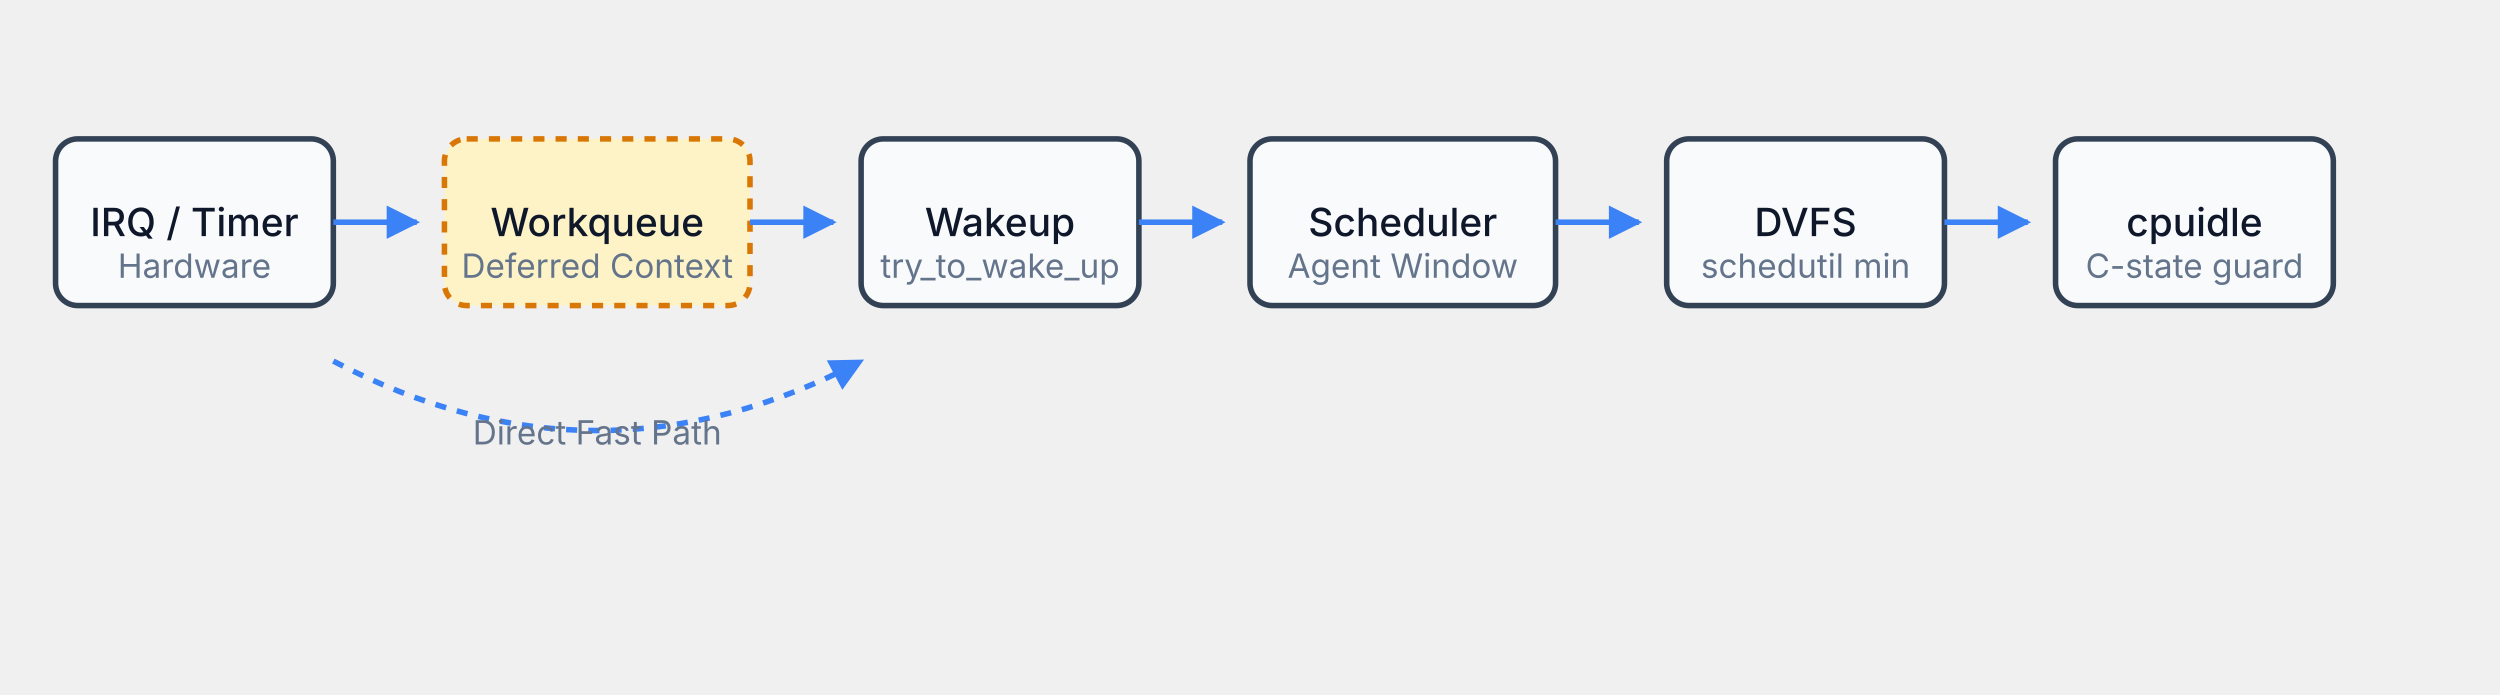
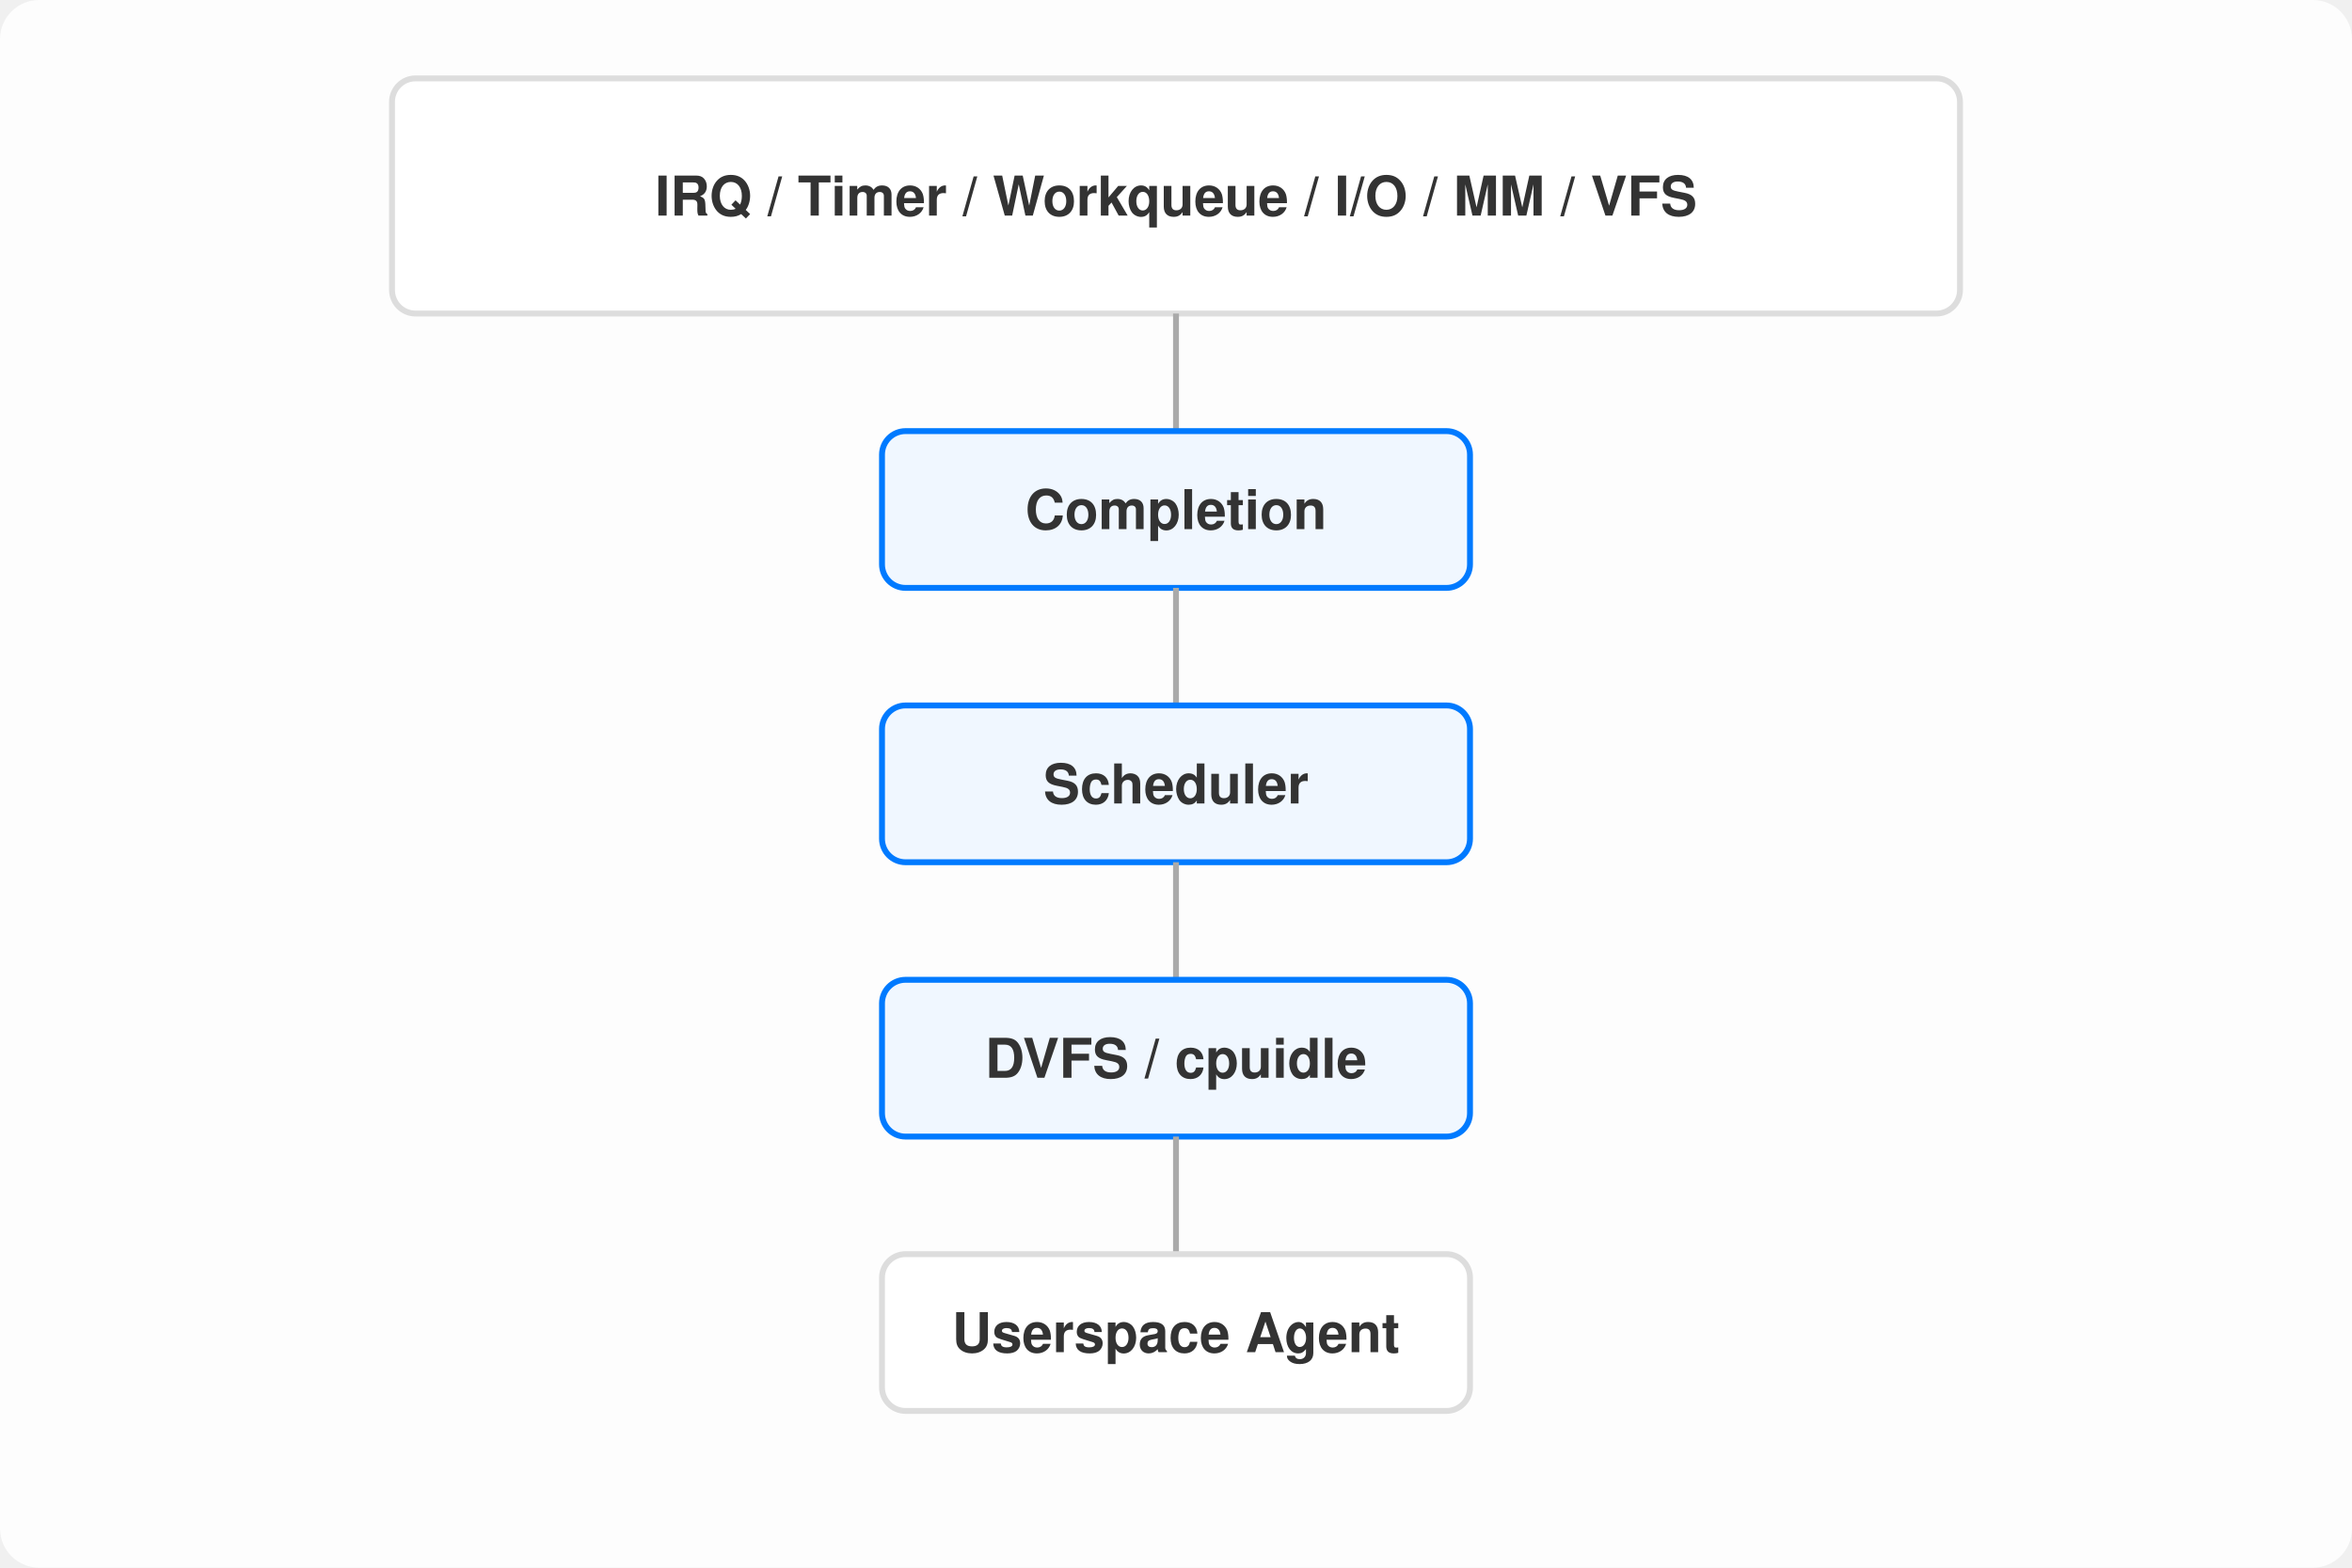
- <svg xmlns="http://www.w3.org/2000/svg" viewBox="0 0 900 250">
+ <svg xmlns="http://www.w3.org/2000/svg" width="600" height="400" viewBox="0 0 600 400">
+   <rect width="600" height="400" fill="#fdfdfd" rx="10" />
+   <style>
+     .text { font-family: -apple-system, BlinkMacSystemFont, "Segoe UI", Helvetica, Arial, sans-serif; font-size: 14px; fill: #333; }
+     .label { font-weight: 600; text-anchor: middle; }
+     .box { fill: #fff; stroke: #ddd; stroke-width: 1.5; rx: 6; }
+     .arrow { stroke: #aaa; stroke-width: 1.5; fill: none; }
+     .highlight { fill: #f0f7ff; stroke: #007aff; }
+   </style>
+   <g transform="translate(100, 20)">
+     <rect x="0" y="0" width="400" height="60" class="box" />
+     <text x="200" y="35" class="text label">IRQ / Timer / Workqueue / I/O / MM / VFS</text>
+     <path d="M 200 60 V 90" class="arrow" marker-end="url(#arrowhead)" />
+     <rect x="125" y="90" width="150" height="40" class="box highlight" />
+     <text x="200" y="115" class="text label">Completion</text>
+     <path d="M 200 130 V 160" class="arrow" marker-end="url(#arrowhead)" />
+     <rect x="125" y="160" width="150" height="40" class="box highlight" />
+     <text x="200" y="185" class="text label">Scheduler</text>
+     <path d="M 200 200 V 230" class="arrow" marker-end="url(#arrowhead)" />
+     <rect x="125" y="230" width="150" height="40" class="box highlight" />
+     <text x="200" y="255" class="text label">DVFS / cpuidle</text>
+     <path d="M 200 270 V 300" class="arrow" marker-end="url(#arrowhead)" />
+     <rect x="125" y="300" width="150" height="40" class="box" />
+     <text x="200" y="325" class="text label">Userspace Agent</text>
+   </g>
  <defs>
-     <style>
-       .box { fill: #f8fafc; stroke: #334155; stroke-width: 2; rx: 8; }
-       .text { font-family: -apple-system, system-ui, sans-serif; font-size: 14px; fill: #0f172a; text-anchor: middle; font-weight: 500; }
-       .title { font-family: -apple-system, system-ui, sans-serif; font-size: 12px; fill: #64748b; text-anchor: middle; }
-       .arrow { stroke: #3b82f6; stroke-width: 2; fill: none; }
-       .arrowhead { fill: #3b82f6; }
-       .deferred { fill: #fef3c7; stroke: #d97706; stroke-dasharray: 4; }
-     </style>
-     <marker id="arrow" viewBox="0 0 10 10" refX="9" refY="5" markerWidth="6" markerHeight="6" orient="auto-start-reverse">
-       <path d="M 0 0 L 10 5 L 0 10 z" class="arrowhead" />
+     <marker id="arrowhead" markerWidth="10" markerHeight="7" refX="0" refY="3.5" orient="auto">
+       <polygon points="0 0, 10 3.5, 0 7" fill="#aaa" />
    </marker>
  </defs>
-   <rect x="20" y="50" width="100" height="60" class="box" />
-   <text x="70" y="85" class="text">IRQ / Timer</text>
-   <text x="70" y="100" class="title">Hardware</text>
-   <path d="M 120 80 L 150 80" class="arrow" marker-end="url(#arrow)" />
-   <rect x="160" y="50" width="110" height="60" class="box deferred" />
-   <text x="215" y="85" class="text">Workqueue</text>
-   <text x="215" y="100" class="title">Deferred Context</text>
-   <path d="M 270 80 L 300 80" class="arrow" marker-end="url(#arrow)" />
-   <rect x="310" y="50" width="100" height="60" class="box" />
-   <text x="360" y="85" class="text">Wakeup</text>
-   <text x="360" y="100" class="title">try_to_wake_up</text>
-   <path d="M 410 80 L 440 80" class="arrow" marker-end="url(#arrow)" />
-   <rect x="450" y="50" width="110" height="60" class="box" />
-   <text x="505" y="85" class="text">Scheduler</text>
-   <text x="505" y="100" class="title">Agent Window</text>
-   <path d="M 560 80 L 590 80" class="arrow" marker-end="url(#arrow)" />
-   <rect x="600" y="50" width="100" height="60" class="box" />
-   <text x="650" y="85" class="text">DVFS</text>
-   <text x="650" y="100" class="title">schedutil min</text>
-   <path d="M 700 80 L 730 80" class="arrow" marker-end="url(#arrow)" />
-   <rect x="740" y="50" width="100" height="60" class="box" />
-   <text x="790" y="85" class="text">cpuidle</text>
-   <text x="790" y="100" class="title">C-state guard</text>
-   <path d="M 120 130 Q 215 180 310 130" class="arrow" marker-end="url(#arrow)" stroke-dasharray="4" />
-   <text x="215" y="160" class="title">Direct Fast Path</text>
</svg>
